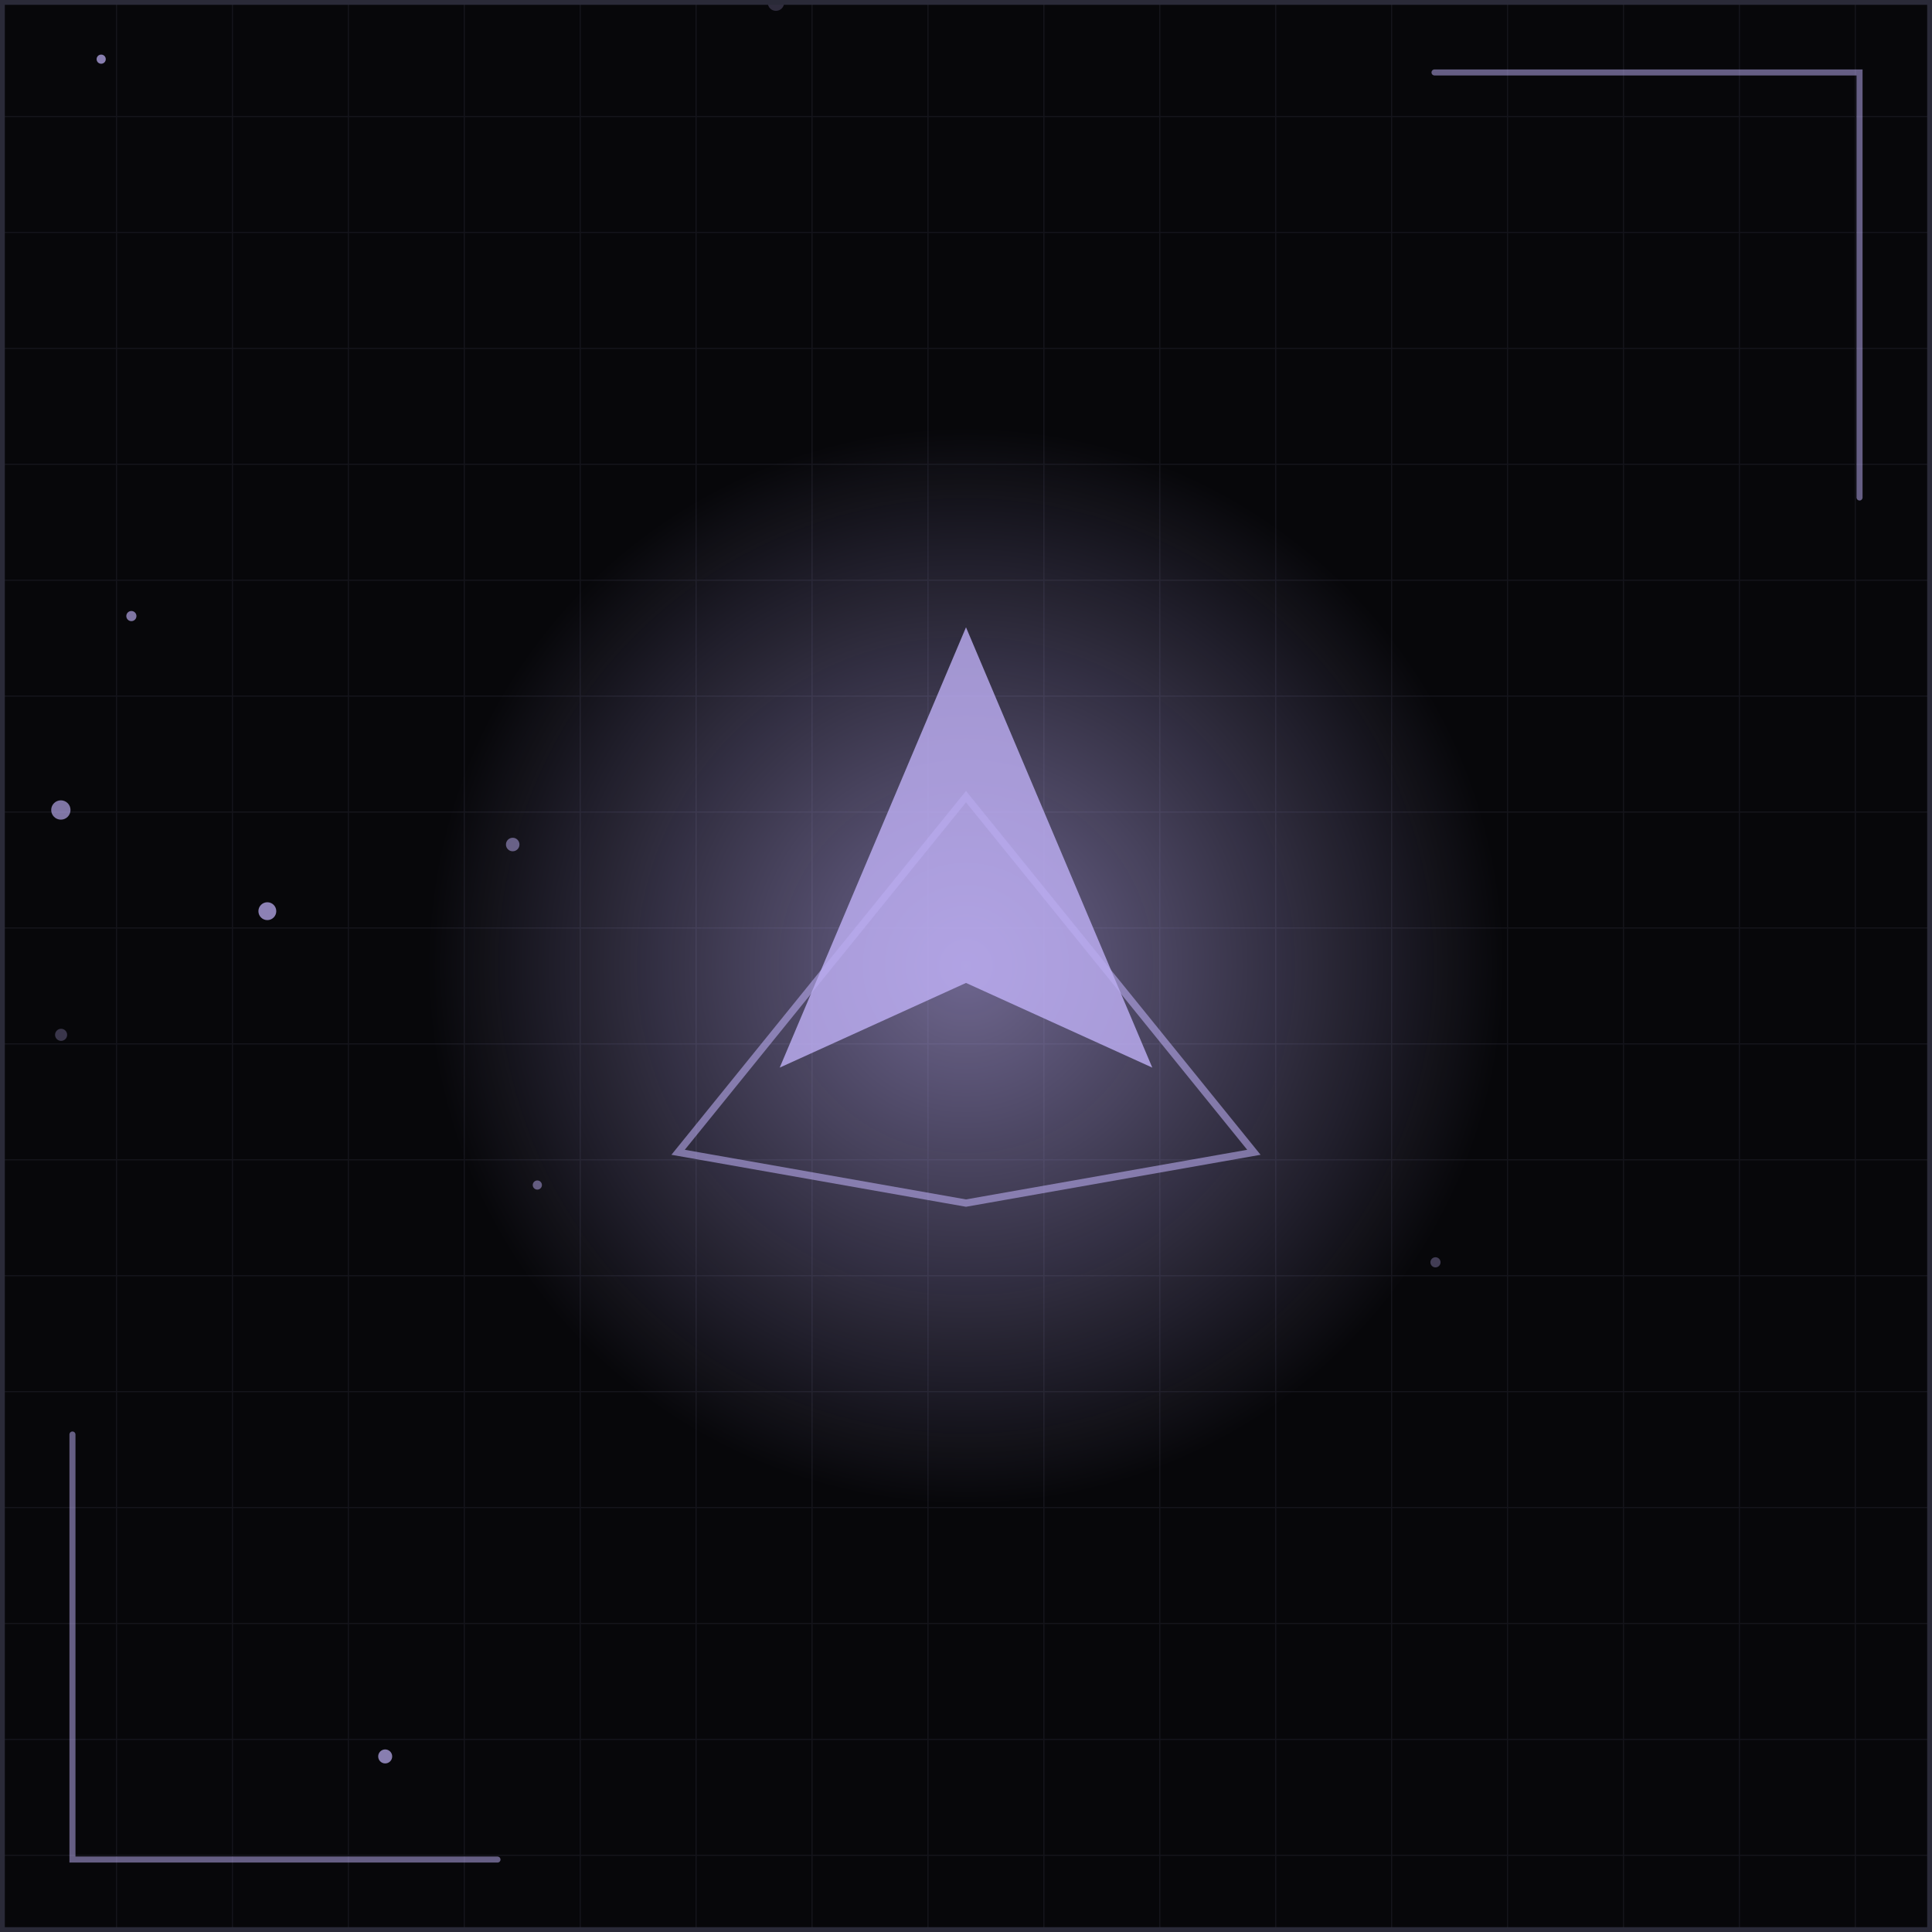
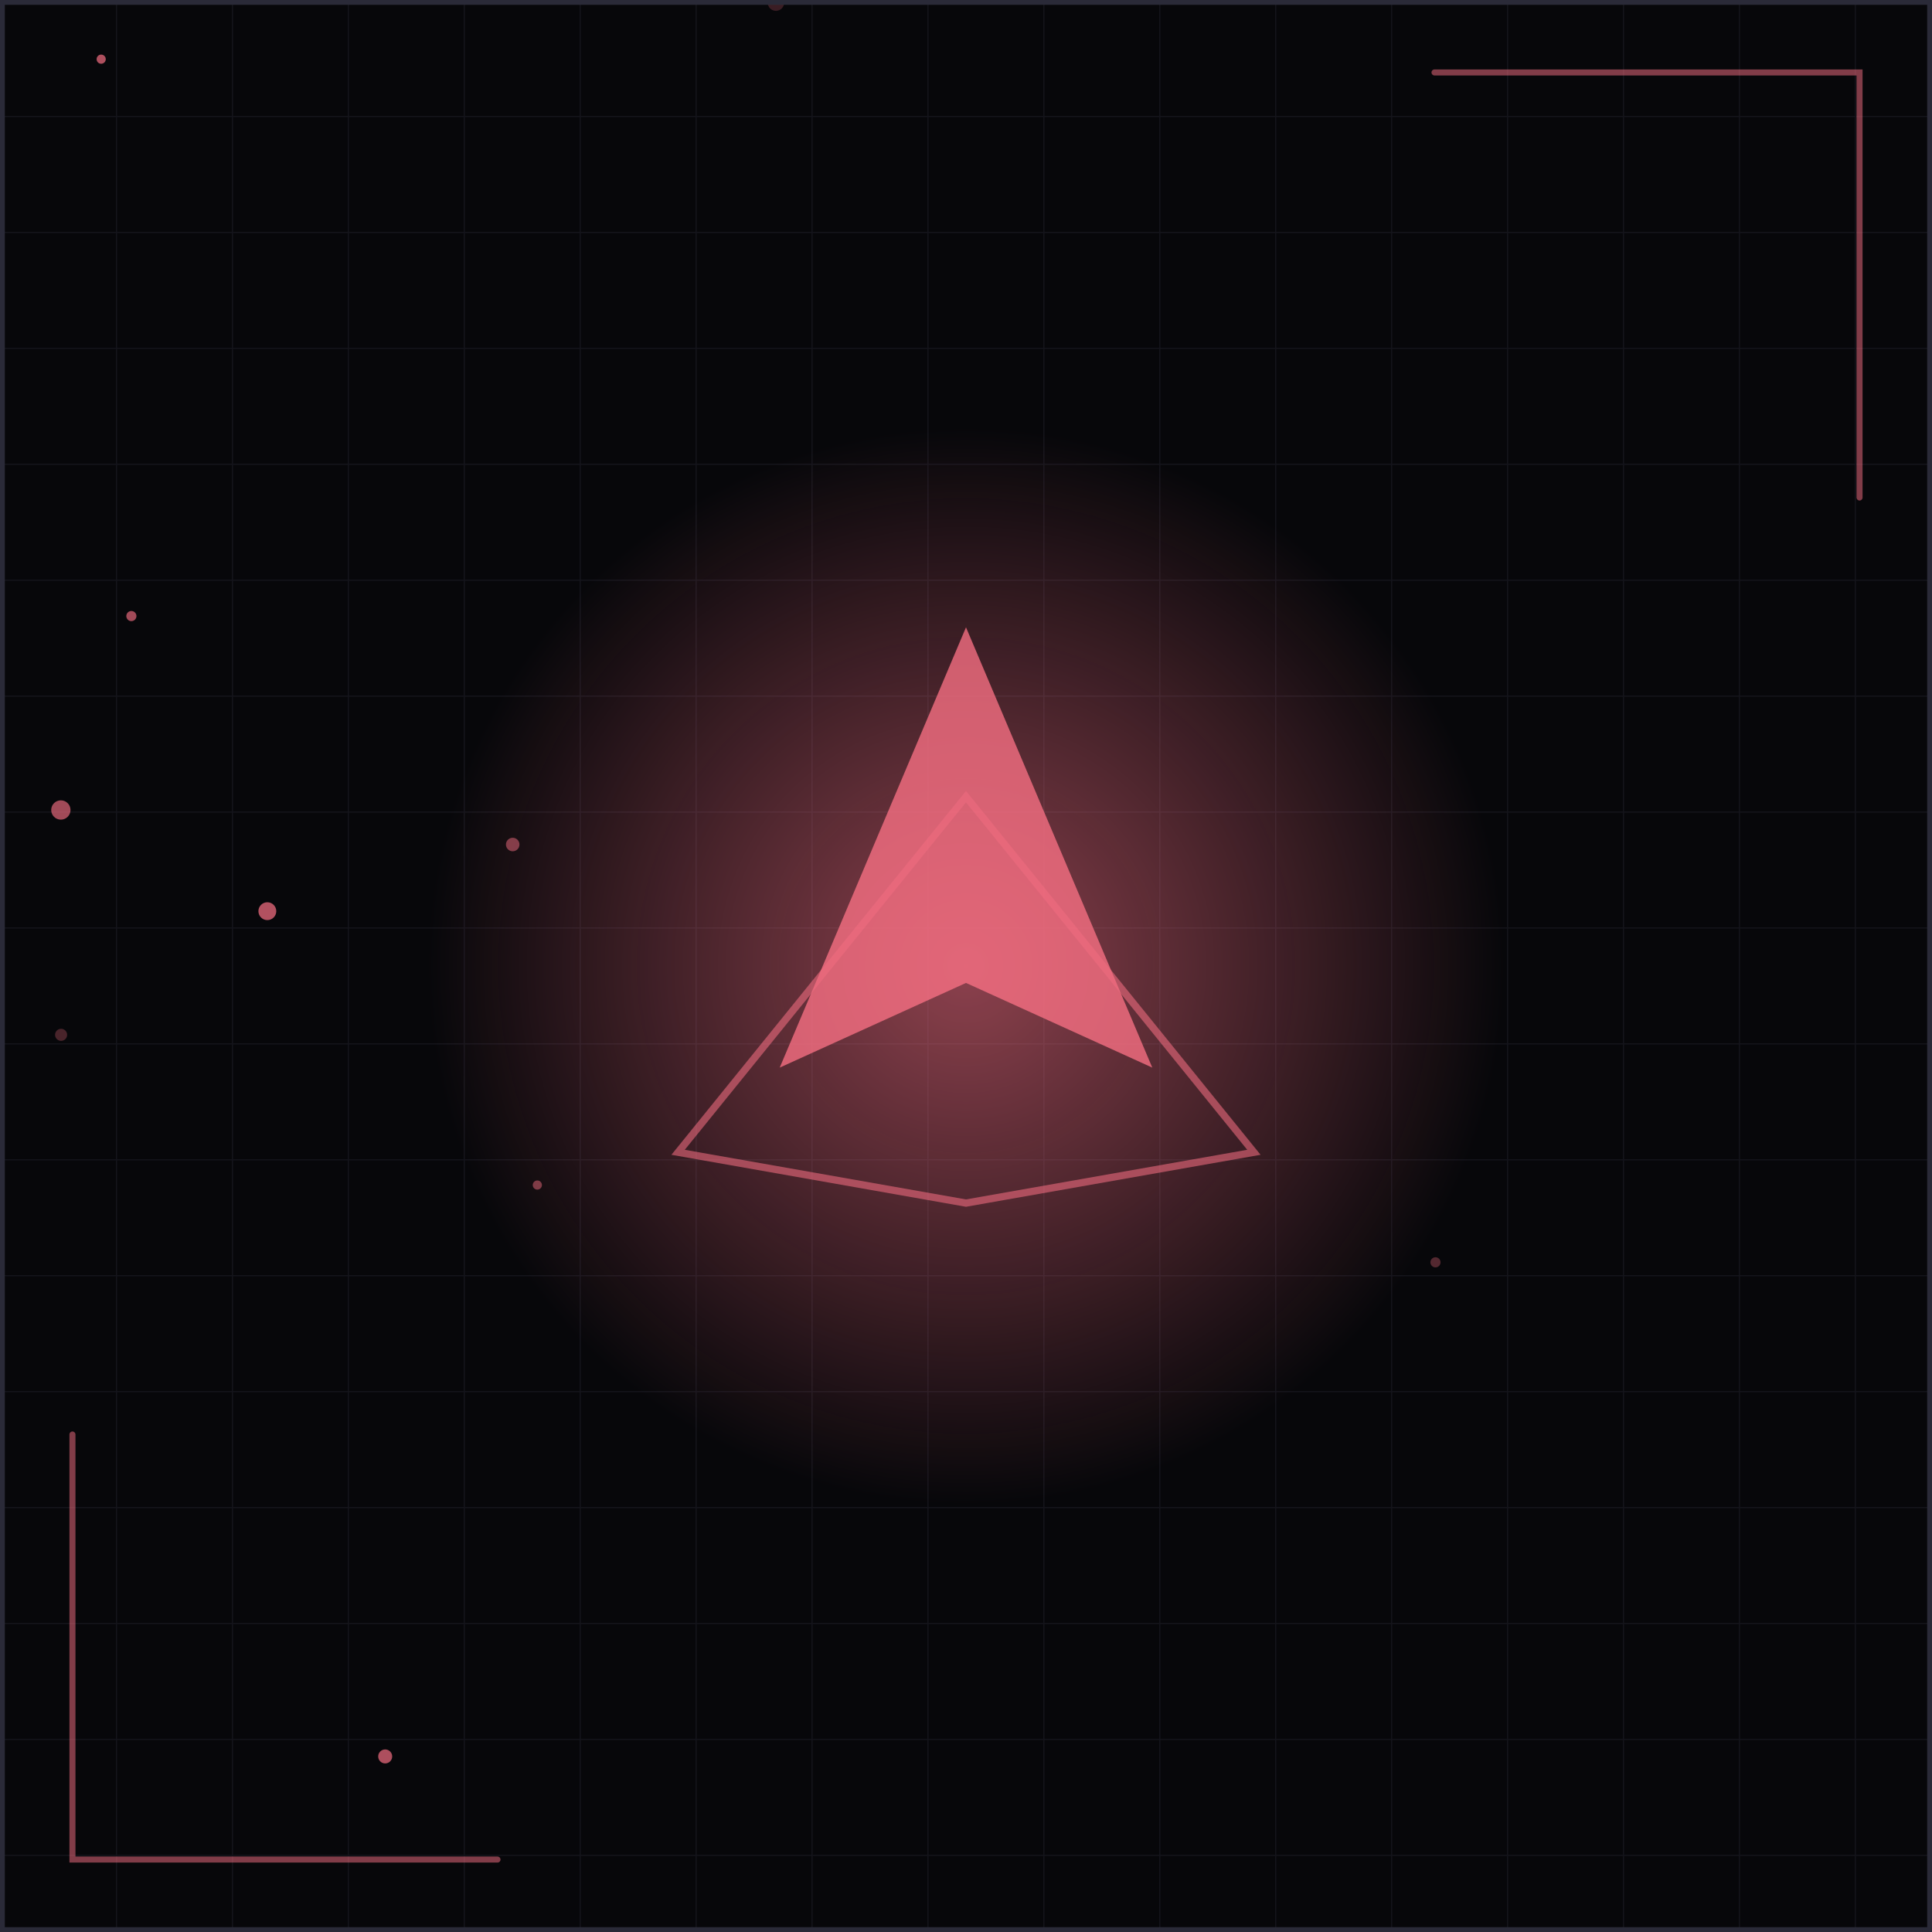
<svg xmlns="http://www.w3.org/2000/svg" width="800" height="800" viewBox="0 0 800 800">
  <rect width="800" height="800" fill="#07070a" />
  <defs>
    <pattern id="grid" width="48" height="48" patternUnits="userSpaceOnUse">
      <path d="M 48 0 L 0 0 0 48" fill="none" stroke="#2a2a38" stroke-width="1" opacity="0.35" />
    </pattern>
  </defs>
  <rect width="800" height="800" fill="url(#grid)" />
  <defs>
    <radialGradient id="glow1" cx="50%" cy="50%" r="50%">
-       <stop offset="0%" stop-color="#c4b5fd" stop-opacity="0.55" />
-       <stop offset="100%" stop-color="#c4b5fd" stop-opacity="0" />
+       <stop offset="0%" stop-color="#fb7185" stop-opacity="0.55" />
+       <stop offset="100%" stop-color="#fb7185" stop-opacity="0" />
    </radialGradient>
  </defs>
  <circle cx="400" cy="400" r="225" fill="url(#glow1)" />
-   <circle cx="159.5" cy="727.3" r="2.9" fill="#c4b5fd" opacity="0.68" />
-   <circle cx="212.3" cy="349.7" r="2.8" fill="#c4b5fd" opacity="0.48" />
-   <circle cx="54.4" cy="255.1" r="2.1" fill="#c4b5fd" opacity="0.63" />
-   <circle cx="594.4" cy="522.7" r="2.1" fill="#c4b5fd" opacity="0.31" />
-   <circle cx="222.5" cy="490.7" r="1.9" fill="#c4b5fd" opacity="0.46" />
-   <circle cx="321.3" cy="1.1" r="3.4" fill="#c4b5fd" opacity="0.21" />
-   <circle cx="110.7" cy="377.3" r="3.7" fill="#c4b5fd" opacity="0.70" />
-   <circle cx="25.2" cy="335.4" r="4.0" fill="#c4b5fd" opacity="0.63" />
-   <circle cx="25.3" cy="428.5" r="2.5" fill="#c4b5fd" opacity="0.27" />
-   <circle cx="41.9" cy="24.5" r="1.9" fill="#c4b5fd" opacity="0.68" />
+   <circle cx="159.5" cy="727.3" r="2.9" fill="#fb7185" opacity="0.68" />
+   <circle cx="212.3" cy="349.7" r="2.8" fill="#fb7185" opacity="0.48" />
+   <circle cx="54.4" cy="255.1" r="2.1" fill="#fb7185" opacity="0.63" />
+   <circle cx="594.4" cy="522.7" r="2.1" fill="#fb7185" opacity="0.31" />
+   <circle cx="222.5" cy="490.7" r="1.9" fill="#fb7185" opacity="0.46" />
+   <circle cx="321.3" cy="1.1" r="3.4" fill="#fb7185" opacity="0.21" />
+   <circle cx="110.7" cy="377.3" r="3.7" fill="#fb7185" opacity="0.70" />
+   <circle cx="25.2" cy="335.4" r="4.0" fill="#fb7185" opacity="0.63" />
+   <circle cx="25.3" cy="428.5" r="2.5" fill="#fb7185" opacity="0.27" />
+   <circle cx="41.9" cy="24.5" r="1.9" fill="#fb7185" opacity="0.68" />
  <g transform="translate(400 400)" opacity="0.9">
-     <path d="M0 -140.25 L 77.138 42.075 L 0 7.013 L -77.138 42.075 Z" fill="#c4b5fd" opacity="0.85" />
-     <path d="M0 -70.125 L 119.212 77.138 L 0 98.175 L -119.212 77.138 Z" fill="none" stroke="#c4b5fd" stroke-width="3" opacity="0.6" />
+     <path d="M0 -140.25 L 77.138 42.075 L 0 7.013 L -77.138 42.075 Z" fill="#fb7185" opacity="0.85" />
+     <path d="M0 -70.125 L 119.212 77.138 L 0 98.175 L -119.212 77.138 Z" fill="none" stroke="#fb7185" stroke-width="3" opacity="0.6" />
  </g>
-   <g opacity="0.5" stroke="#c4b5fd" stroke-width="2.5" stroke-linecap="round">
+   <g opacity="0.5" stroke="#fb7185" stroke-width="2.5" stroke-linecap="round">
    <path d="M 594 30 L 770 30 L 770 206" fill="none" />
    <path d="M 30 594 L 30 770 L 206 770" fill="none" />
  </g>
  <rect x="1" y="1" width="798" height="798" fill="none" stroke="#2a2a38" stroke-width="2" />
</svg>
